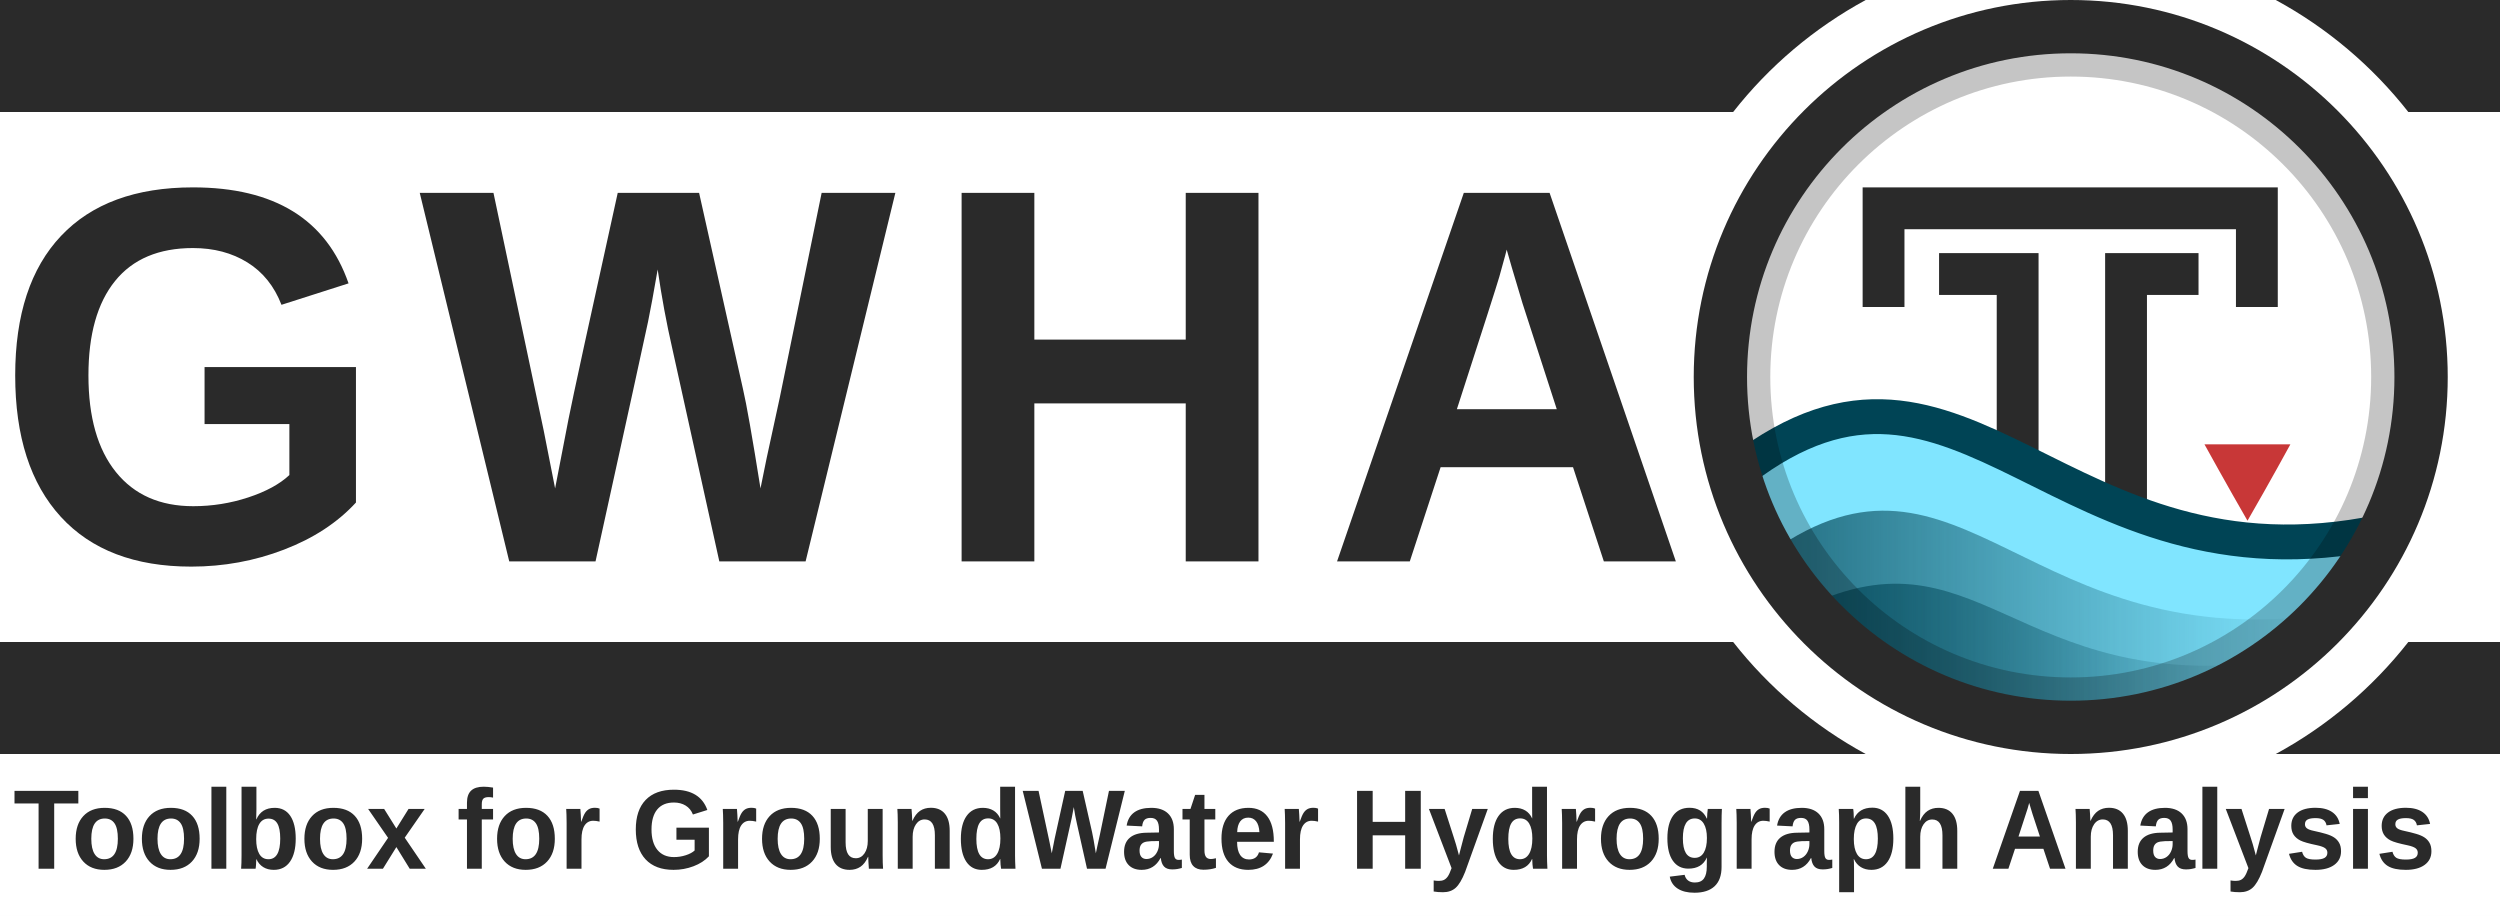
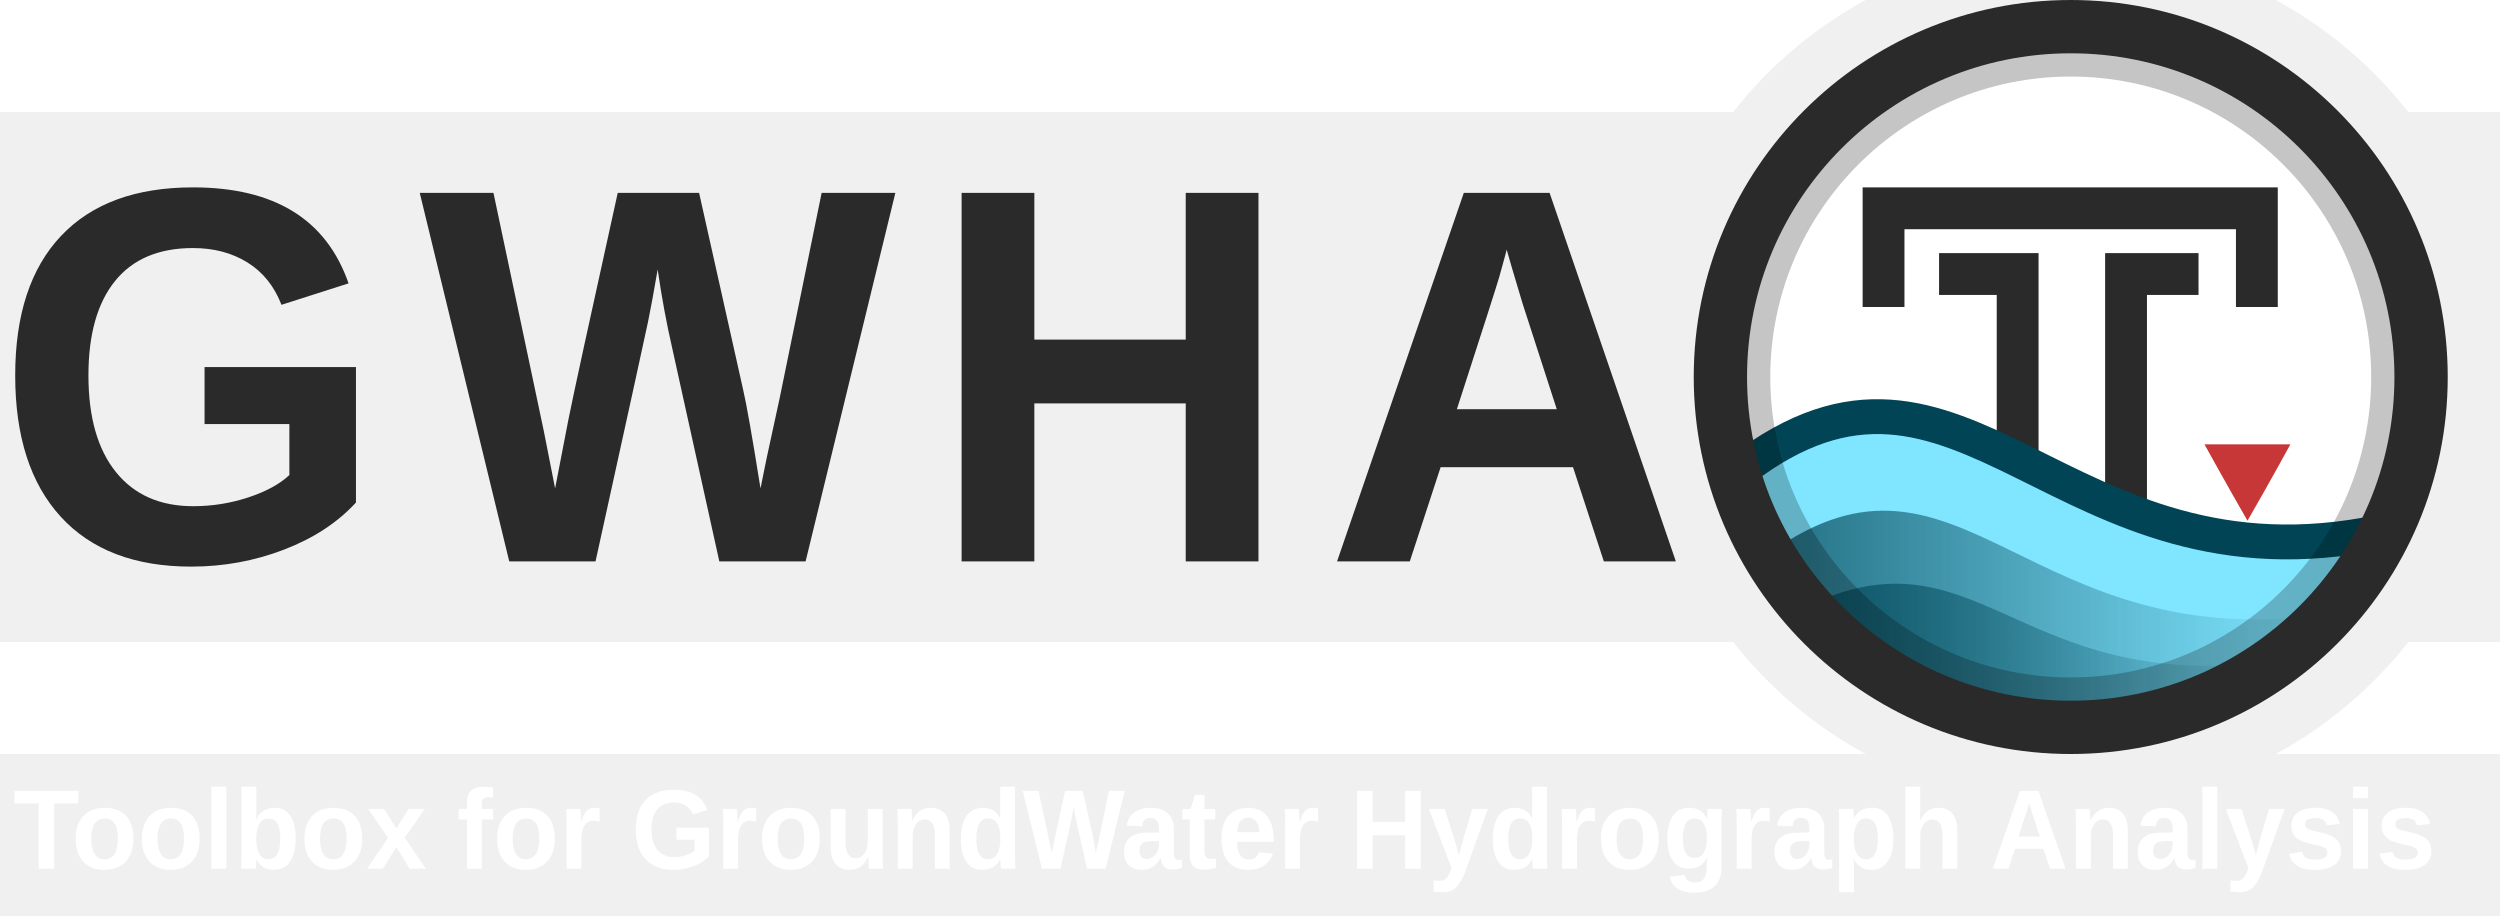
<svg xmlns="http://www.w3.org/2000/svg" xmlns:xlink="http://www.w3.org/1999/xlink" id="svg3336" style="enable-background:new" height="695" width="1897" version="1.1">
  <defs id="defs3338">
    <filter id="filter4254" style="color-interpolation-filters:sRGB">
      <feBlend id="feBlend4256" in2="BackgroundImage" mode="multiply" />
    </filter>
    <clipPath clipPathUnits="userSpaceOnUse" id="clipPath3962">
      <rect width="460.092" x="56.304" y="10.396" rx="230.027" height="460.093" style="fill:none;stroke:#ff0000;stroke-width:1.067;stroke-miterlimit:4;stroke-dasharray:none;enable-background:new" id="rect3964" clip-path="none" />
    </clipPath>
    <clipPath clipPathUnits="userSpaceOnUse" id="clipPath3973">
      <rect width="431.337" x="12.671" y="12.878" rx="215.65" height="431.337" style="fill:none;stroke:#ff0000;stroke-width:1;stroke-miterlimit:4;stroke-dasharray:none;enable-background:new" id="rect3975" clip-path="none" />
    </clipPath>
    <linearGradient id="linearGradient4067-5">
      <stop style="stop-color:#004354;stop-opacity:1;" offset="0" id="stop4069-0" />
      <stop style="stop-color:#004354;stop-opacity:0;" offset="1" id="stop4071-4" />
    </linearGradient>
    <linearGradient id="linearGradient4059-8">
      <stop style="stop-color:#004354;stop-opacity:1;" offset="0" id="stop4061-7" />
      <stop style="stop-color:#004354;stop-opacity:0;" offset="1" id="stop4063-6" />
    </linearGradient>
    <linearGradient id="linearGradient4190-6-2" y2="358" gradientUnits="userSpaceOnUse" x2="376" gradientTransform="matrix(1.0084,0,0,1.0084,-2.5546,-2)" y1="238" x1="256">
      <stop id="stop4186-77-0" style="stop-color:#00ccff;stop-opacity:1;" offset="0" />
      <stop id="stop4188-0-1" style="stop-color:#004354;stop-opacity:1;" offset="1" />
    </linearGradient>
    <linearGradient xlink:href="#linearGradient4067-5" id="linearGradient4144" gradientUnits="userSpaceOnUse" gradientTransform="matrix(1.232656,0,0,1.187506,1272.385,33.55664)" x1="60.435" y1="396.505" x2="357.194" y2="396.505" />
    <linearGradient xlink:href="#linearGradient4059-8" id="linearGradient4147" gradientUnits="userSpaceOnUse" gradientTransform="matrix(1.232656,0,0,1.238171,1269.92,8.42671)" x1="47.519" y1="376.82" x2="390.729" y2="376.82" />
  </defs>
-   <rect style="opacity:1;fill:#ffffff;fill-opacity:1;stroke:none;stroke-width:17.182;stroke-linecap:square;stroke-linejoin:miter;stroke-miterlimit:4;stroke-dasharray:none;stroke-dashoffset:165;stroke-opacity:0.856;paint-order:normal" id="rect4941" width="1897" height="695" x="0" y="0" ry="0" />
-   <path style="opacity:1;fill:#2a2a2a;fill-opacity:1;stroke:none;stroke-width:59.875;stroke-linecap:square;stroke-linejoin:miter;stroke-miterlimit:4;stroke-dasharray:none;stroke-dashoffset:165;stroke-opacity:1;paint-order:normal;enable-background:new" d="M 0,7.8976733e-4 V 85.001 h 1315.105 c 27.272,-34.752 61.489,-63.767 100.598,-85 z m 1726.844,0 C 1765.952,21.234 1800.169,50.249 1827.441,85.001 h 69.559 V 7.8976733e-4 Z M 0,487.138 v 85 h 1415.703 c -39.108,-21.233 -73.324,-50.249 -100.596,-85 z m 1827.439,0 c -27.272,34.751 -61.488,63.767 -100.596,85 h 170.156 v -85 z" id="rect4534-8-6" />
+   <path style="opacity:1;fill:#ffffff;fill-opacity:1;stroke:none;stroke-width:59.875;stroke-linecap:square;stroke-linejoin:miter;stroke-miterlimit:4;stroke-dasharray:none;stroke-dashoffset:165;stroke-opacity:1;paint-order:normal;enable-background:new" d="M 0,7.8976733e-4 V 85.001 h 1315.105 c 27.272,-34.752 61.489,-63.767 100.598,-85 z m 1726.844,0 C 1765.952,21.234 1800.169,50.249 1827.441,85.001 h 69.559 V 7.8976733e-4 Z M 0,487.138 v 85 h 1415.703 c -39.108,-21.233 -73.324,-50.249 -100.596,-85 z m 1827.439,0 c -27.272,34.751 -61.488,63.767 -100.596,85 h 170.156 v -85 z" id="rect4534-8-6" />
  <g id="layer6" style="opacity:0.3;filter:url(#filter4254)" transform="translate(1717.1,-13.81731)" clip-path="url(#clipPath3962)" />
  <g id="layer1" style="display:none" transform="translate(1108.42,-549.3474)">
    <path id="path3774" d="m 177.12,614.784 h 191.883 c 154.987,0 177.12,22.119 177.12,176.96 v 153.813 c 0,154.837 -22.141,176.96 -177.12,176.96 H 177.12 C 22.144,1122.517 0,1100.331 0,945.515 V 791.701 c 0,-154.837 22.141,-176.96 177.12,-176.96 z" style="display:inline;fill:#0000ff;fill-opacity:0.081;stroke:#0000ff;stroke-width:1.067" />
    <circle id="path4118" style="color:#000000;display:inline;fill:#0000ff;fill-opacity:0.081;stroke:#0000ff;stroke-width:1.067;enable-background:accumulate" cx="273.067" cy="868.651" r="153.6" />
    <rect id="rect4152" style="color:#000000;display:inline;fill:#0000ff;fill-opacity:0.081;stroke:#0000ff;stroke-width:1.067;stroke-linecap:round;stroke-linejoin:round;enable-background:accumulate" height="290.133" width="290.133" y="723.584" x="128" />
    <rect id="rect4154" style="color:#000000;display:inline;fill:#0000ff;fill-opacity:0.081;stroke:#0000ff;stroke-width:1.067;stroke-linecap:round;stroke-linejoin:round;enable-background:accumulate" height="256" width="324.267" y="740.651" x="110.933" />
    <rect id="rect4156" style="color:#000000;display:inline;fill:#0000ff;fill-opacity:0.081;stroke:#0000ff;stroke-width:1.067;stroke-linecap:round;stroke-linejoin:round;enable-background:accumulate" height="324.267" width="256" y="706.517" x="145.067" />
  </g>
  <text xml:space="preserve" style="font-style:normal;font-variant:normal;font-weight:bold;font-stretch:normal;font-size:14.013px;line-height:150;font-family:'liberation sans';-inkscape-font-specification:'liberation sans Bold';letter-spacing:25px;word-spacing:0px;fill:#2a2a2a;fill-opacity:1;stroke:none;stroke-width:1.067;enable-background:new" x="-4.307" y="413.604" id="text3084-4-2" transform="scale(0.9709578,1.029911)">
    <tspan x="-4.307" y="413.604" id="tspan3086-5-7" style="font-style:normal;font-variant:normal;font-weight:bold;font-stretch:normal;font-size:394.62px;line-height:150;font-family:'liberation sans';-inkscape-font-specification:'liberation sans Bold';letter-spacing:25px;word-spacing:0px;fill:#2a2a2a;fill-opacity:1;stroke-width:1.067">
      <tspan x="-4.307" y="413.604" style="font-style:normal;font-variant:normal;font-weight:bold;font-stretch:normal;line-height:150;font-family:'liberation sans';-inkscape-font-specification:'liberation sans Bold';letter-spacing:25px;word-spacing:0px;fill:#2a2a2a;fill-opacity:1;stroke-width:1.067" id="tspan3088-9-3">GWHA</tspan>
    </tspan>
  </text>
  <rect x="-36.318" y="1.132" width="512" height="480" style="color:#000000;fill:#ffffff;enable-background:accumulate" id="rect4158" clip-path="url(#clipPath3973)" transform="matrix(1.232656,0,0,1.232656,1290.008,4.80322)" />
  <g id="g4537" transform="translate(2.4101563e-4,-74.58735)">
    <path id="path2995-6" d="m 1652.369,282.52 h -39.132 v 254.214" style="fill:none;fill-opacity:0;stroke:#2a2a2a;stroke-width:31.737;stroke-linecap:square;stroke-linejoin:miter;stroke-miterlimit:4;stroke-dasharray:none;stroke-opacity:1" />
    <path style="display:inline;fill:none;fill-opacity:0;stroke:#2a2a2a;stroke-width:31.737;stroke-linecap:square;stroke-linejoin:miter;stroke-miterlimit:4;stroke-dasharray:none;stroke-opacity:1;enable-background:new" d="m 1429.239,291.669 v -59.019 h 283.269 v 59.019" id="path3765" />
    <path id="path2995" d="m 1487.231,282.52 h 43.754 v 251.784" style="fill:none;fill-opacity:0;stroke:#2a2a2a;stroke-width:31.737;stroke-linecap:square;stroke-linejoin:miter;stroke-miterlimit:4;stroke-dasharray:none;stroke-opacity:1" />
  </g>
  <path d="m 1737.925,337.183 h -65.169 c 0,0 17.357,31.481 32.605,57.892 0.032,0 0.032,-0.021 0.032,-0.021 l 0.031,-0.032 0.032,-0.032 0.031,-0.021 c 17.058,-29.545 32.482,-57.853 32.482,-57.853 z" style="color:#000000;display:inline;fill:#c83737;fill-opacity:1;stroke-width:1.233;enable-background:new" id="path4622" />
  <path style="display:inline;fill:#80e5ff;fill-opacity:1;stroke:#004455;stroke-width:26.448;stroke-linecap:round;stroke-linejoin:round;stroke-miterlimit:4;stroke-dasharray:none;stroke-opacity:1;enable-background:new" d="m 1321.276,356.54 c -0.687,96.283 117.861,163.669 158.901,179.743 138.732,50.116 289.911,-38.339 326.938,-132.758 -245.523,51.493 -316.944,-176.561 -485.84,-46.985 z" id="path3852" />
  <path style="display:inline;opacity:0.75;fill:url(#linearGradient4147);fill-opacity:1;stroke:none;stroke-width:1.233;enable-background:new" d="m 1344.1,418.728 c 27.577,48.555 117.65,120.104 156.337,130.939 118.013,2.581 195.533,-27.946 268.73,-84.028 -231.445,34.711 -280.508,-148.914 -425.066,-46.911 z" id="path3852-7-7" />
  <path style="display:inline;opacity:0.75;fill:url(#linearGradient4144);fill-opacity:1;stroke:none;stroke-width:1.233;enable-background:new" d="m 1364.493,463.198 c 23.516,37.303 108.542,82.443 141.532,90.767 95.209,1.371 159.995,-18.804 219.07,-52.337 -197.362,26.667 -224.207,-108.202 -360.602,-38.43 z" id="path3852-7" />
  <rect width="487.995" x="1327.275" y="42.071" rx="243.977" height="487.996" style="opacity:0.23;fill:none;stroke:#000000;stroke-width:32.049;stroke-miterlimit:4;stroke-dasharray:none" id="rect16-9" ry="243.977" />
  <rect width="531.69" x="1305.428" y="20.223" rx="265.822" height="531.691" style="fill:none;fill-opacity:1;stroke:#2a2a2a;stroke-width:40.447;stroke-miterlimit:4;stroke-dasharray:none;stroke-opacity:1" id="rect16-5" clip-path="none" ry="265.822" />
-   <text xml:space="preserve" style="font-style:normal;font-variant:normal;font-weight:normal;font-stretch:normal;font-size:89.345px;line-height:0%;font-family:'Liberation Sans';-inkscape-font-specification:'Liberation Sans';letter-spacing:0px;word-spacing:8.194px;fill:#2a2a2a;fill-opacity:1;stroke:none;stroke-width:1.978" x="10.309" y="645.043" id="text3090" transform="scale(0.9785241,1.021947)">
-     <tspan x="10.309" y="645.043" id="tspan3092" style="font-style:normal;font-variant:normal;font-weight:bold;font-stretch:normal;font-size:84.042px;line-height:1.25;font-family:'Liberation Sans';-inkscape-font-specification:'Liberation Sans Bold';letter-spacing:0px;word-spacing:9.573px;fill:#2a2a2a;fill-opacity:1;stroke-width:1.978">
-       <tspan x="10.309" y="645.043" style="font-style:normal;font-variant:normal;font-weight:bold;font-stretch:normal;font-size:84.042px;font-family:'Liberation Sans';-inkscape-font-specification:'Liberation Sans Bold';letter-spacing:0px;word-spacing:9.573px;fill:#2a2a2a;fill-opacity:1;stroke-width:1.978" id="tspan3094">Toolbox for GroundWater Hydrograph Analysis</tspan>
+   <text xml:space="preserve" style="font-style:normal;font-variant:normal;font-weight:normal;font-stretch:normal;font-size:89.345px;line-height:0%;font-family:'Liberation Sans';-inkscape-font-specification:'Liberation Sans';letter-spacing:0px;word-spacing:8.194px;fill:#ffffff;fill-opacity:1;stroke:none;stroke-width:1.978;" x="10.309" y="645.043" id="text3090" transform="scale(0.9785241,1.021947)">
+     <tspan x="10.309" y="645.043" id="tspan3092" style="font-style:normal;font-variant:normal;font-weight:bold;font-stretch:normal;font-size:84.042px;line-height:1.25;font-family:'Liberation Sans';-inkscape-font-specification:'Liberation Sans Bold';letter-spacing:0px;word-spacing:9.573px;fill:#ffffff;fill-opacity:1;stroke-width:1.978;">
+       <tspan x="10.309" y="645.043" style="font-style:normal;font-variant:normal;font-weight:bold;font-stretch:normal;font-size:84.042px;font-family:'Liberation Sans';-inkscape-font-specification:'Liberation Sans Bold';letter-spacing:0px;word-spacing:9.573px;fill:#ffffff;fill-opacity:1;stroke-width:1.978;" id="tspan3094">Toolbox for GroundWater Hydrograph Analysis</tspan>
    </tspan>
  </text>
</svg>
